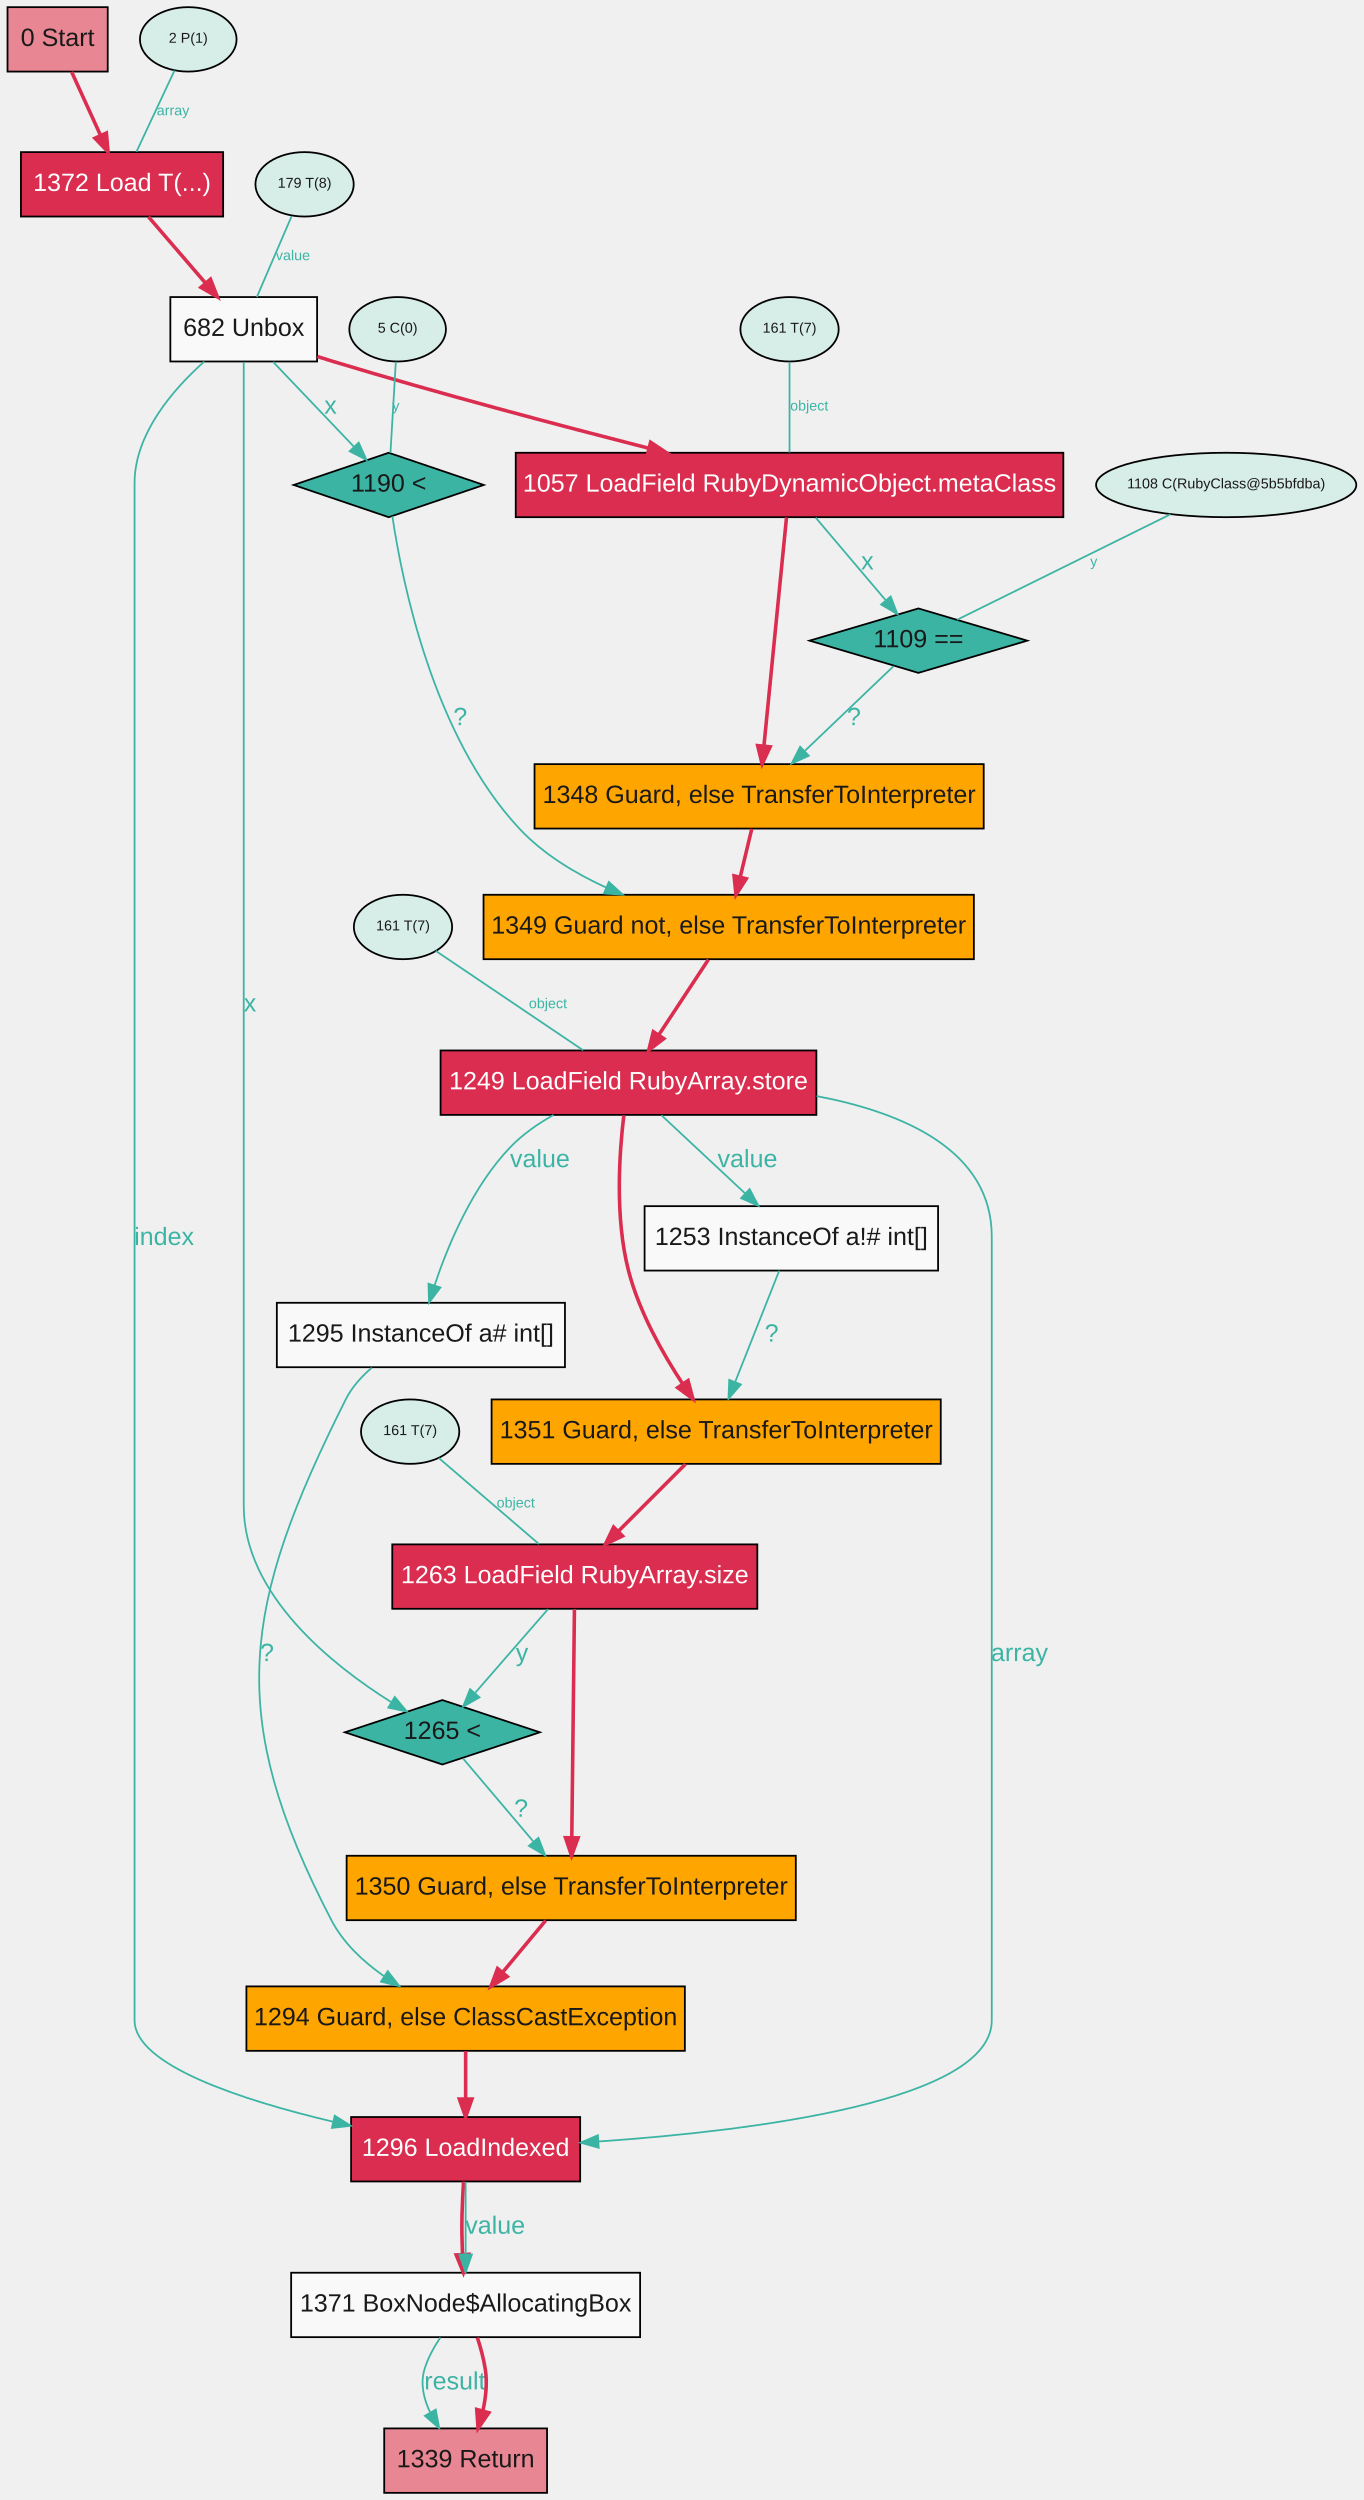
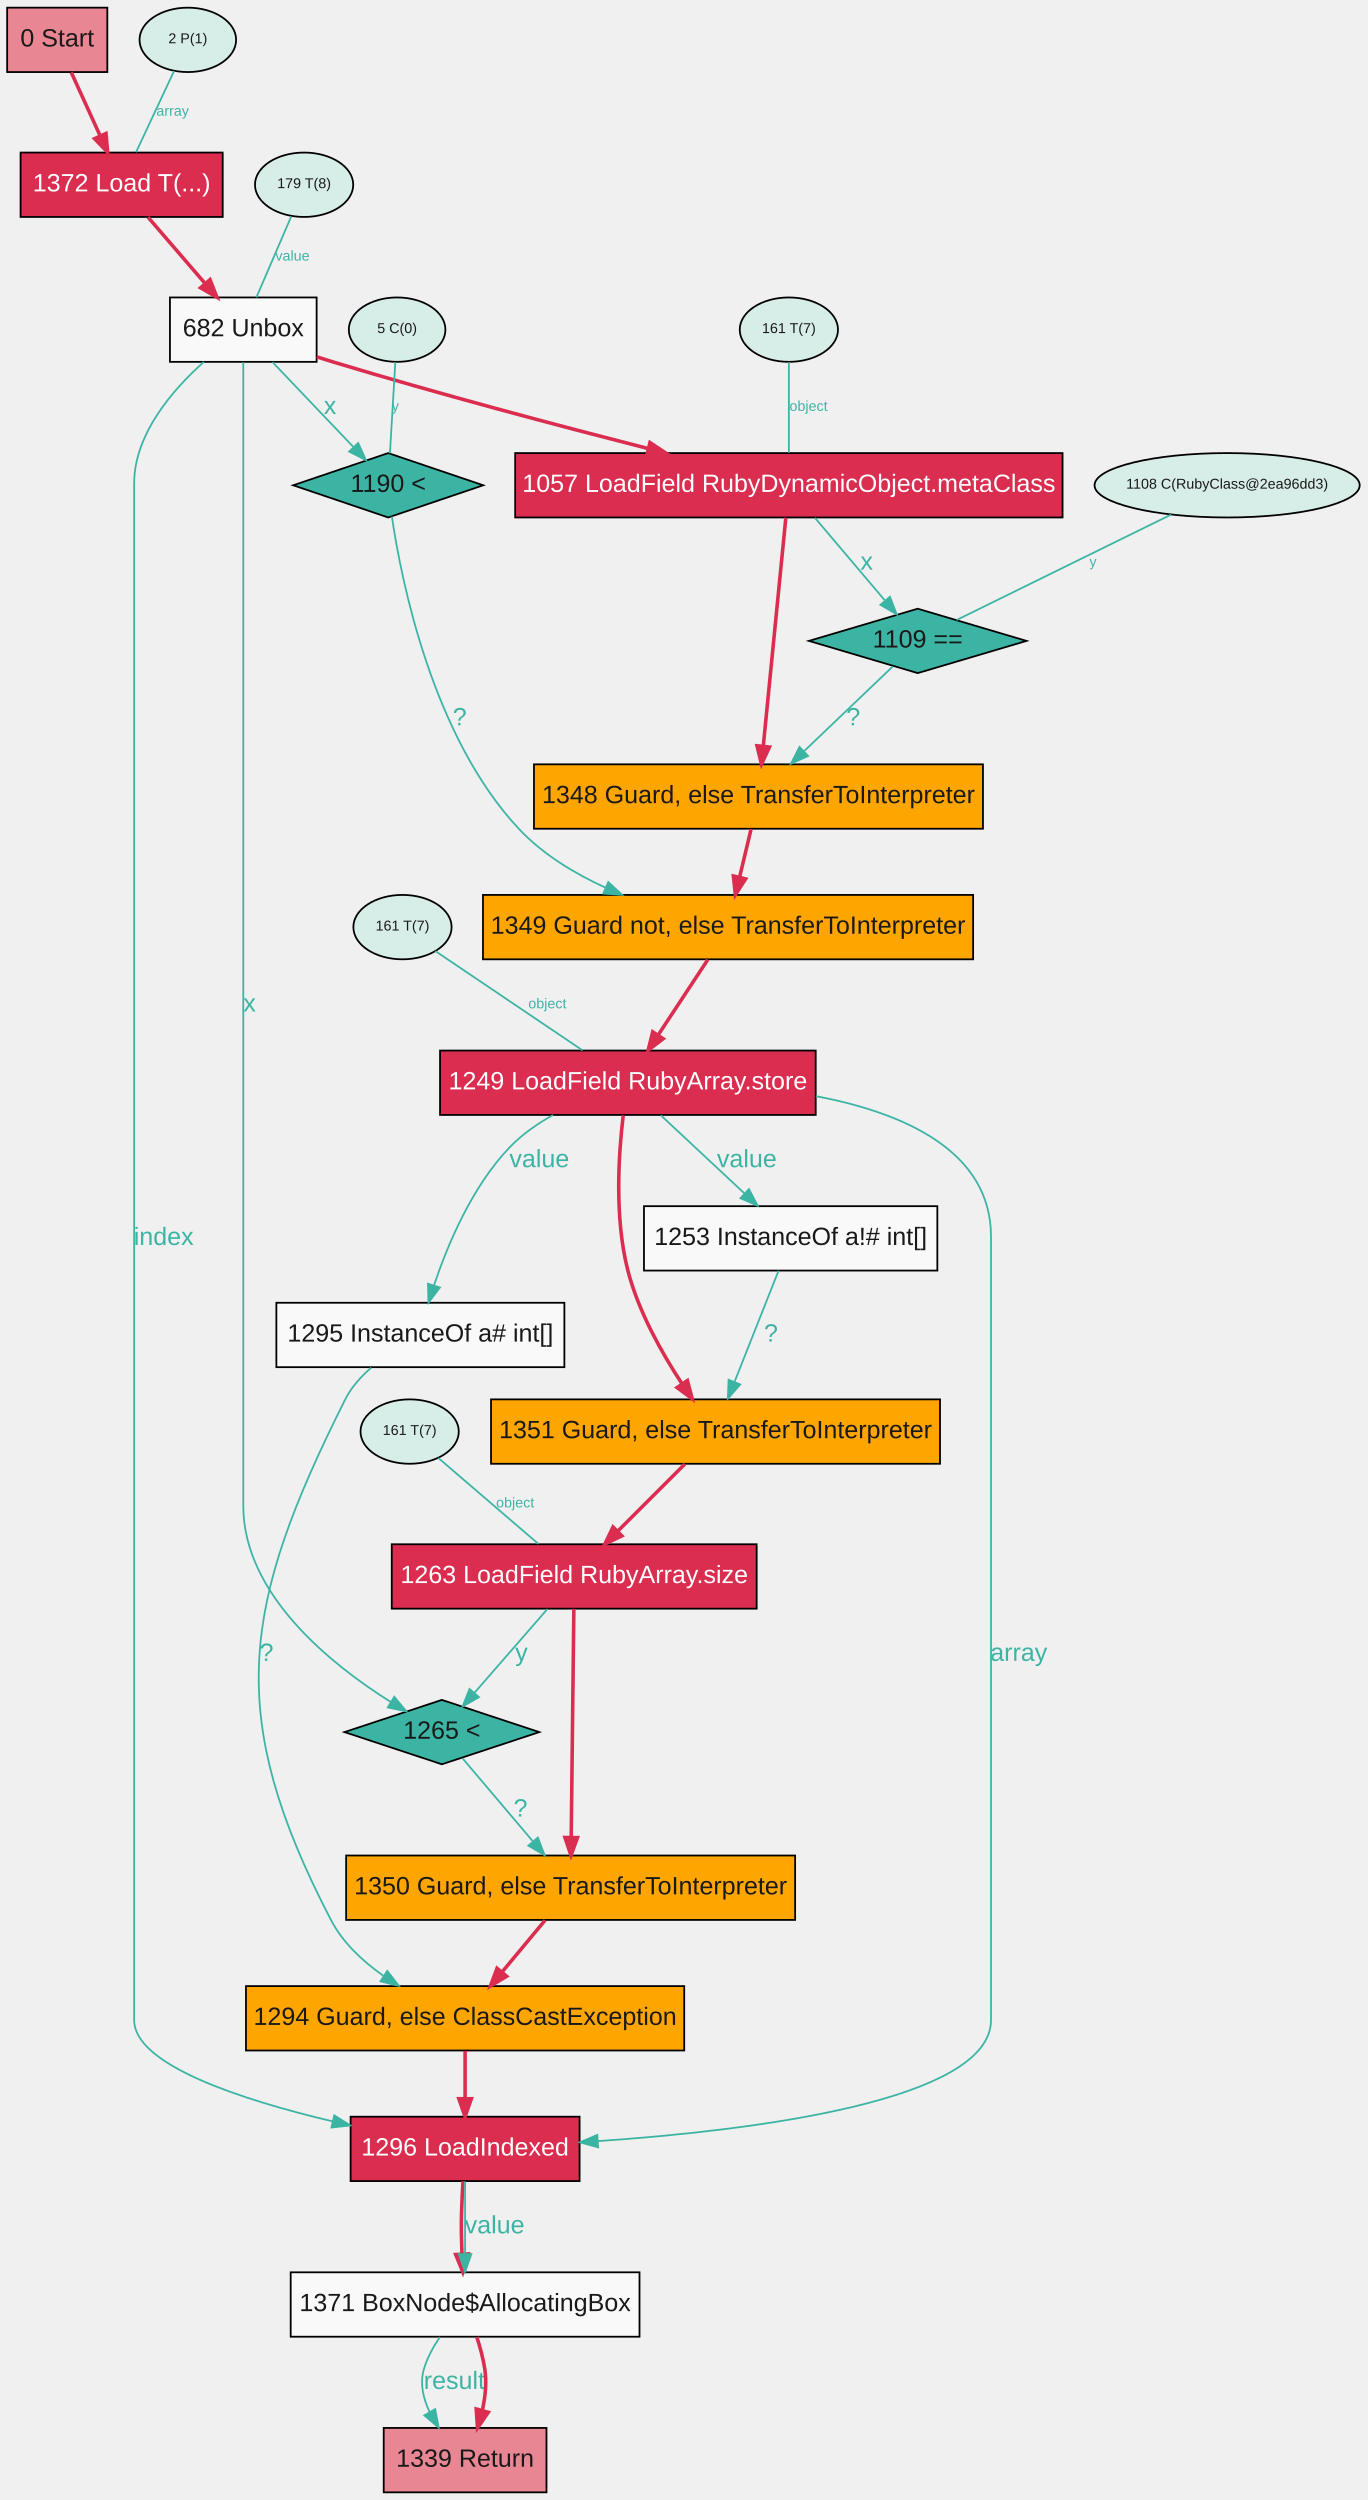
- <svg xmlns="http://www.w3.org/2000/svg" width="762pt" height="1397pt" viewBox="0.00 0.00 761.61 1397.00">
+ <svg xmlns="http://www.w3.org/2000/svg" width="764pt" height="1397pt" viewBox="0.00 0.00 764.31 1397.00">
  <g id="graph0" class="graph" transform="scale(1 1) rotate(0) translate(4 1393)">
    <g id="node1" class="node">
      <polygon fill="#e98693" stroke="black" points="56,-1389 0,-1389 0,-1353 56,-1353 56,-1389" />
      <text text-anchor="middle" x="28" y="-1367.3" font-family="Arial" font-size="14.00" fill="#1a1919">0 Start</text>
    </g>
    <g id="node19" class="node">
      <polygon fill="#da2d4f" stroke="black" points="120.5,-1308 7.5,-1308 7.5,-1272 120.5,-1272 120.5,-1308" />
      <text text-anchor="middle" x="64" y="-1286.3" font-family="Arial" font-size="14.00" fill="#ffffff">1372 Load T(...)</text>
    </g>
    <g id="edge34" class="edge">
      <path fill="none" stroke="#da2d4f" stroke-width="2" d="M35.81,-1352.86C40.53,-1342.51 46.64,-1329.1 51.96,-1317.41" />
      <polygon fill="#da2d4f" stroke="#da2d4f" stroke-width="2" points="55.24,-1318.66 56.2,-1308.11 48.87,-1315.76 55.24,-1318.66" />
    </g>
    <g id="node2" class="node">
      <polygon fill="#f9f9f9" stroke="black" points="173,-1227 91,-1227 91,-1191 173,-1191 173,-1227" />
      <text text-anchor="middle" x="132" y="-1205.3" font-family="Arial" font-size="14.00" fill="#1a1919">682 Unbox</text>
    </g>
    <g id="node3" class="node">
      <polygon fill="#da2d4f" stroke="black" points="590,-1140 284,-1140 284,-1104 590,-1104 590,-1140" />
      <text text-anchor="middle" x="437" y="-1118.3" font-family="Arial" font-size="14.00" fill="#ffffff">1057 LoadField RubyDynamicObject.metaClass</text>
    </g>
    <g id="edge1" class="edge">
      <path fill="none" stroke="#da2d4f" stroke-width="2" d="M173.13,-1193.77C176.12,-1192.81 179.1,-1191.88 182,-1191 240.68,-1173.22 307.7,-1155.45 358.3,-1142.53" />
      <polygon fill="#da2d4f" stroke="#da2d4f" stroke-width="2" points="359.36,-1145.87 368.19,-1140.02 357.64,-1139.09 359.36,-1145.87" />
    </g>
    <g id="node5" class="node">
      <polygon fill="#3cb4a4" stroke="black" points="213,-1140 159.88,-1122 213,-1104 266.12,-1122 213,-1140" />
      <text text-anchor="middle" x="213" y="-1118.3" font-family="Arial" font-size="14.00" fill="#1a1919">1190 &lt;</text>
    </g>
    <g id="edge5" class="edge">
      <path fill="none" stroke="#3cb4a4" d="M148.39,-1190.8C161.42,-1177.13 179.68,-1157.97 193.46,-1143.5" />
      <polygon fill="#3cb4a4" stroke="#3cb4a4" points="196.24,-1145.66 200.6,-1136.01 191.17,-1140.84 196.24,-1145.66" />
      <text text-anchor="middle" x="180.5" y="-1161.8" font-family="arial" font-size="14.00" fill="#3cb4a4">x</text>
    </g>
    <g id="node9" class="node">
      <polygon fill="#3cb4a4" stroke="black" points="243,-443 188.54,-425 243,-407 297.46,-425 243,-443" />
      <text text-anchor="middle" x="243" y="-421.3" font-family="Arial" font-size="14.00" fill="#1a1919">1265 &lt;</text>
    </g>
    <g id="edge10" class="edge">
      <path fill="none" stroke="#3cb4a4" d="M132,-1190.74C132,-1173.57 132,-1146.46 132,-1123 132,-1123 132,-1123 132,-551.5 132,-501.78 181.49,-462.51 214.37,-441.89" />
      <polygon fill="#3cb4a4" stroke="#3cb4a4" points="216.41,-444.75 223.16,-436.58 212.79,-438.76 216.41,-444.75" />
      <text text-anchor="middle" x="135.5" y="-827.8" font-family="arial" font-size="14.00" fill="#3cb4a4">x</text>
    </g>
    <g id="node12" class="node">
      <polygon fill="#da2d4f" stroke="black" points="320,-210 192,-210 192,-174 320,-174 320,-210" />
      <text text-anchor="middle" x="256" y="-188.3" font-family="Arial" font-size="14.00" fill="#ffffff">1296 LoadIndexed</text>
    </g>
    <g id="edge15" class="edge">
      <path fill="none" stroke="#3cb4a4" d="M109.98,-1190.98C92.5,-1175.4 71,-1150.61 71,-1123 71,-1123 71,-1123 71,-264 71,-239.03 130.47,-219.55 181.97,-207.37" />
      <polygon fill="#3cb4a4" stroke="#3cb4a4" points="182.86,-210.75 191.82,-205.1 181.28,-203.93 182.86,-210.75" />
      <text text-anchor="middle" x="87.5" y="-697.3" font-family="arial" font-size="14.00" fill="#3cb4a4">index</text>
    </g>
    <g id="node4" class="node">
      <polygon fill="#3cb4a4" stroke="black" points="509,-1053 448.17,-1035 509,-1017 569.83,-1035 509,-1053" />
      <text text-anchor="middle" x="509" y="-1031.3" font-family="Arial" font-size="14.00" fill="#1a1919">1109 ==</text>
    </g>
    <g id="edge3" class="edge">
      <path fill="none" stroke="#3cb4a4" d="M451.57,-1103.8C462.84,-1090.5 478.51,-1072 490.63,-1057.68" />
      <polygon fill="#3cb4a4" stroke="#3cb4a4" points="493.51,-1059.7 497.3,-1049.81 488.17,-1055.18 493.51,-1059.7" />
      <text text-anchor="middle" x="480.5" y="-1074.8" font-family="arial" font-size="14.00" fill="#3cb4a4">x</text>
    </g>
    <g id="node14" class="node">
      <polygon fill="#ffa500" stroke="black" points="545.5,-966 294.5,-966 294.5,-930 545.5,-930 545.5,-966" />
      <text text-anchor="middle" x="420" y="-944.3" font-family="Arial" font-size="14.00" fill="#1a1919">1348 Guard, else TransferToInterpreter</text>
    </g>
    <g id="edge2" class="edge">
      <path fill="none" stroke="#da2d4f" stroke-width="2" d="M435.31,-1103.88C432.35,-1074 426.24,-1012.11 422.7,-976.27" />
      <polygon fill="#da2d4f" stroke="#da2d4f" stroke-width="2" points="426.15,-975.66 421.69,-966.05 419.19,-976.35 426.15,-975.66" />
    </g>
    <g id="edge18" class="edge">
      <path fill="none" stroke="#3cb4a4" d="M495.09,-1020.72C481.9,-1008.12 461.76,-988.88 445.65,-973.5" />
      <polygon fill="#3cb4a4" stroke="#3cb4a4" points="447.77,-970.68 438.12,-966.3 442.93,-975.74 447.77,-970.68" />
      <text text-anchor="middle" x="473" y="-987.8" font-family="arial" font-size="14.00" fill="#3cb4a4">?</text>
    </g>
    <g id="node15" class="node">
      <polygon fill="#ffa500" stroke="black" points="540,-893 266,-893 266,-857 540,-857 540,-893" />
      <text text-anchor="middle" x="403" y="-871.3" font-family="Arial" font-size="14.00" fill="#1a1919">1349 Guard not, else TransferToInterpreter</text>
    </g>
    <g id="edge20" class="edge">
      <path fill="none" stroke="#3cb4a4" d="M215.07,-1104.48C220.41,-1068.39 237.76,-981.61 286,-930 299.27,-915.8 317,-905.03 334.65,-896.98" />
      <polygon fill="#3cb4a4" stroke="#3cb4a4" points="336.04,-900.19 343.84,-893.02 333.27,-893.76 336.04,-900.19" />
      <text text-anchor="middle" x="253" y="-987.8" font-family="arial" font-size="14.00" fill="#3cb4a4">?</text>
    </g>
    <g id="node6" class="node">
      <polygon fill="#da2d4f" stroke="black" points="452,-806 242,-806 242,-770 452,-770 452,-806" />
      <text text-anchor="middle" x="347" y="-784.3" font-family="Arial" font-size="14.00" fill="#ffffff">1249 LoadField RubyArray.store</text>
    </g>
    <g id="node7" class="node">
      <polygon fill="#f9f9f9" stroke="black" points="520,-719 356,-719 356,-683 520,-683 520,-719" />
      <text text-anchor="middle" x="438" y="-697.3" font-family="Arial" font-size="14.00" fill="#1a1919">1253 InstanceOf a!# int[]</text>
    </g>
    <g id="edge8" class="edge">
      <path fill="none" stroke="#3cb4a4" d="M365.42,-769.8C378.86,-757.24 397.26,-740.05 412.18,-726.12" />
      <polygon fill="#3cb4a4" stroke="#3cb4a4" points="414.69,-728.56 419.61,-719.18 409.92,-723.44 414.69,-728.56" />
      <text text-anchor="middle" x="413.5" y="-740.8" font-family="arial" font-size="14.00" fill="#3cb4a4">value</text>
    </g>
    <g id="node11" class="node">
      <polygon fill="#f9f9f9" stroke="black" points="311.5,-665 150.5,-665 150.5,-629 311.5,-629 311.5,-665" />
      <text text-anchor="middle" x="231" y="-643.3" font-family="Arial" font-size="14.00" fill="#1a1919">1295 InstanceOf a# int[]</text>
    </g>
    <g id="edge14" class="edge">
      <path fill="none" stroke="#3cb4a4" d="M305.13,-769.96C296.42,-765.08 287.83,-759.11 281,-752 259.93,-730.08 246.27,-697.6 238.64,-674.79" />
      <polygon fill="#3cb4a4" stroke="#3cb4a4" points="241.91,-673.53 235.55,-665.06 235.24,-675.65 241.91,-673.53" />
      <text text-anchor="middle" x="297.5" y="-740.8" font-family="arial" font-size="14.00" fill="#3cb4a4">value</text>
    </g>
    <g id="edge28" class="edge">
      <path fill="none" stroke="#3cb4a4" d="M452.07,-780.52C501.6,-771.14 550,-749.76 550,-702 550,-702 550,-702 550,-264 550,-218.86 417.37,-202.33 330.28,-196.34" />
      <polygon fill="#3cb4a4" stroke="#3cb4a4" points="330.36,-192.83 320.16,-195.67 329.91,-199.82 330.36,-192.83" />
      <text text-anchor="middle" x="565.5" y="-464.8" font-family="arial" font-size="14.00" fill="#3cb4a4">array</text>
    </g>
    <g id="node17" class="node">
      <polygon fill="#ffa500" stroke="black" points="521.5,-611 270.5,-611 270.5,-575 521.5,-575 521.5,-611" />
      <text text-anchor="middle" x="396" y="-589.3" font-family="Arial" font-size="14.00" fill="#1a1919">1351 Guard, else TransferToInterpreter</text>
    </g>
    <g id="edge7" class="edge">
      <path fill="none" stroke="#da2d4f" stroke-width="2" d="M344.41,-769.74C341.87,-748.84 339.36,-712.73 347,-683 352.91,-660.02 366.14,-636.61 377.37,-619.57" />
      <polygon fill="#da2d4f" stroke="#da2d4f" stroke-width="2" points="380.28,-621.51 383.01,-611.28 374.49,-617.58 380.28,-621.51" />
    </g>
    <g id="edge24" class="edge">
      <path fill="none" stroke="#3cb4a4" d="M431.25,-682.97C424.62,-666.22 414.39,-640.41 406.66,-620.89" />
      <polygon fill="#3cb4a4" stroke="#3cb4a4" points="409.81,-619.35 402.87,-611.34 403.3,-621.93 409.81,-619.35" />
      <text text-anchor="middle" x="427" y="-643.3" font-family="arial" font-size="14.00" fill="#3cb4a4">?</text>
    </g>
    <g id="node8" class="node">
      <polygon fill="#da2d4f" stroke="black" points="419,-530 215,-530 215,-494 419,-494 419,-530" />
      <text text-anchor="middle" x="317" y="-508.3" font-family="Arial" font-size="14.00" fill="#ffffff">1263 LoadField RubyArray.size</text>
    </g>
    <g id="edge11" class="edge">
      <path fill="none" stroke="#3cb4a4" d="M302.02,-493.8C290.3,-480.34 273.95,-461.55 261.42,-447.16" />
      <polygon fill="#3cb4a4" stroke="#3cb4a4" points="263.76,-444.52 254.56,-439.28 258.48,-449.12 263.76,-444.52" />
      <text text-anchor="middle" x="287.5" y="-464.8" font-family="arial" font-size="14.00" fill="#3cb4a4">y</text>
    </g>
    <g id="node16" class="node">
      <polygon fill="#ffa500" stroke="black" points="440.5,-356 189.5,-356 189.5,-320 440.5,-320 440.5,-356" />
      <text text-anchor="middle" x="315" y="-334.3" font-family="Arial" font-size="14.00" fill="#1a1919">1350 Guard, else TransferToInterpreter</text>
    </g>
    <g id="edge9" class="edge">
      <path fill="none" stroke="#da2d4f" stroke-width="2" d="M316.8,-493.88C316.45,-464 315.73,-402.11 315.32,-366.27" />
      <polygon fill="#da2d4f" stroke="#da2d4f" stroke-width="2" points="318.81,-366.01 315.2,-356.05 311.81,-366.09 318.81,-366.01" />
    </g>
    <g id="edge22" class="edge">
      <path fill="none" stroke="#3cb4a4" d="M254.57,-410.34C265.1,-397.91 280.91,-379.24 293.72,-364.12" />
      <polygon fill="#3cb4a4" stroke="#3cb4a4" points="296.68,-366.04 300.48,-356.15 291.34,-361.51 296.68,-366.04" />
      <text text-anchor="middle" x="287" y="-377.8" font-family="arial" font-size="14.00" fill="#3cb4a4">?</text>
    </g>
    <g id="node10" class="node">
      <polygon fill="#ffa500" stroke="black" points="378.5,-283 133.5,-283 133.5,-247 378.5,-247 378.5,-283" />
      <text text-anchor="middle" x="256" y="-261.3" font-family="Arial" font-size="14.00" fill="#1a1919">1294 Guard, else ClassCastException</text>
    </g>
    <g id="edge13" class="edge">
      <path fill="none" stroke="#da2d4f" stroke-width="2" d="M256,-246.81C256,-238.79 256,-229.05 256,-220.07" />
      <polygon fill="#da2d4f" stroke="#da2d4f" stroke-width="2" points="259.5,-220.03 256,-210.03 252.5,-220.03 259.5,-220.03" />
    </g>
    <g id="edge12" class="edge">
      <path fill="none" stroke="#3cb4a4" d="M203.57,-628.74C197.78,-623.75 192.4,-617.79 189,-611 131.01,-495.34 121.35,-434.81 181,-320 187.61,-307.28 198.73,-296.87 210.42,-288.69" />
      <polygon fill="#3cb4a4" stroke="#3cb4a4" points="212.5,-291.52 218.98,-283.14 208.68,-285.65 212.5,-291.52" />
      <text text-anchor="middle" x="145" y="-464.8" font-family="arial" font-size="14.00" fill="#3cb4a4">?</text>
    </g>
    <g id="node18" class="node">
      <polygon fill="#f9f9f9" stroke="black" points="353.5,-123 158.5,-123 158.5,-87 353.5,-87 353.5,-123" />
      <text text-anchor="middle" x="256" y="-101.3" font-family="Arial" font-size="14.00" fill="#1a1919">1371 BoxNode$AllocatingBox</text>
    </g>
    <g id="edge16" class="edge">
      <path fill="none" stroke="#da2d4f" stroke-width="2" d="M254.83,-173.92C254.49,-168.22 254.17,-161.84 254,-156 253.79,-148.65 253.94,-140.69 254.23,-133.33" />
      <polygon fill="#da2d4f" stroke="#da2d4f" stroke-width="2" points="257.74,-133.28 254.73,-123.12 250.74,-132.94 257.74,-133.28" />
    </g>
    <g id="edge26" class="edge">
      <path fill="none" stroke="#3cb4a4" d="M256,-173.8C256,-162.16 256,-146.55 256,-133.24" />
      <polygon fill="#3cb4a4" stroke="#3cb4a4" points="259.5,-133.18 256,-123.18 252.5,-133.18 259.5,-133.18" />
      <text text-anchor="middle" x="272.5" y="-144.8" font-family="arial" font-size="14.00" fill="#3cb4a4">value</text>
    </g>
    <g id="node13" class="node">
      <polygon fill="#e98693" stroke="black" points="301.5,-36 210.5,-36 210.5,0 301.5,0 301.5,-36" />
      <text text-anchor="middle" x="256" y="-14.3" font-family="Arial" font-size="14.00" fill="#1a1919">1339 Return</text>
    </g>
    <g id="edge19" class="edge">
      <path fill="none" stroke="#da2d4f" stroke-width="2" d="M415.88,-929.81C413.94,-921.7 411.58,-911.84 409.41,-902.78" />
      <polygon fill="#da2d4f" stroke="#da2d4f" stroke-width="2" points="412.81,-901.94 407.08,-893.03 406,-903.57 412.81,-901.94" />
    </g>
    <g id="edge21" class="edge">
      <path fill="none" stroke="#da2d4f" stroke-width="2" d="M391.67,-856.8C383.7,-844.7 372.89,-828.3 363.91,-814.67" />
      <polygon fill="#da2d4f" stroke="#da2d4f" stroke-width="2" points="366.74,-812.6 358.32,-806.18 360.89,-816.45 366.74,-812.6" />
    </g>
    <g id="edge23" class="edge">
      <path fill="none" stroke="#da2d4f" stroke-width="2" d="M300.72,-319.81C293.47,-311.09 284.54,-300.34 276.56,-290.75" />
      <polygon fill="#da2d4f" stroke="#da2d4f" stroke-width="2" points="279.23,-288.48 270.15,-283.03 273.85,-292.96 279.23,-288.48" />
    </g>
    <g id="edge25" class="edge">
      <path fill="none" stroke="#da2d4f" stroke-width="2" d="M378.86,-574.86C367.88,-563.88 353.48,-549.48 341.33,-537.33" />
      <polygon fill="#da2d4f" stroke="#da2d4f" stroke-width="2" points="343.65,-534.7 334.11,-530.11 338.7,-539.65 343.65,-534.7" />
    </g>
    <g id="edge17" class="edge">
      <path fill="none" stroke="#3cb4a4" d="M241.9,-86.84C238.28,-81.46 234.88,-75.27 233,-69 230.59,-60.93 232.56,-52.49 236.19,-44.89" />
      <polygon fill="#3cb4a4" stroke="#3cb4a4" points="239.29,-46.53 241.25,-36.12 233.22,-43.03 239.29,-46.53" />
      <text text-anchor="middle" x="250" y="-57.8" font-family="arial" font-size="14.00" fill="#3cb4a4">result</text>
    </g>
    <g id="edge27" class="edge">
      <path fill="none" stroke="#da2d4f" stroke-width="2" d="M262.55,-86.8C264.37,-81.21 266.09,-74.92 267,-69 268.17,-61.39 267.29,-53.2 265.61,-45.71" />
      <polygon fill="#da2d4f" stroke="#da2d4f" stroke-width="2" points="268.97,-44.74 262.94,-36.02 262.22,-46.59 268.97,-44.74" />
    </g>
    <g id="edge35" class="edge">
      <path fill="none" stroke="#da2d4f" stroke-width="2" d="M78.75,-1271.86C88.02,-1261.09 100.13,-1247.02 110.46,-1235.02" />
      <polygon fill="#da2d4f" stroke="#da2d4f" stroke-width="2" points="113.4,-1236.97 117.27,-1227.11 108.1,-1232.4 113.4,-1236.97" />
    </g>
    <g id="node20" class="node">
-       <ellipse fill="#d7ede7" stroke="black" cx="681" cy="-1122" rx="72.71" ry="18" />
-       <text text-anchor="middle" x="681" y="-1120.1" font-family="Arial" font-size="8.00" fill="#1a1919">1108 C(RubyClass@5b5bfdba)</text>
+       <ellipse fill="#d7ede7" stroke="black" cx="682" cy="-1122" rx="74.11" ry="18" />
+       <text text-anchor="middle" x="682" y="-1120.1" font-family="Arial" font-size="8.00" fill="#1a1919">1108 C(RubyClass@2ea96dd3)</text>
    </g>
    <g id="edge4" class="edge">
-       <path fill="none" stroke="#3cb4a4" d="M649.85,-1105.61C615.39,-1088.58 560.75,-1061.58 530.66,-1046.7" />
+       <path fill="none" stroke="#3cb4a4" d="M650.67,-1105.61C616.01,-1088.58 561.06,-1061.58 530.79,-1046.7" />
      <text text-anchor="middle" x="607" y="-1076.6" font-family="arial" font-size="8.00" fill="#3cb4a4">y</text>
    </g>
    <g id="node21" class="node">
      <ellipse fill="#d7ede7" stroke="black" cx="218" cy="-1209" rx="27" ry="18" />
      <text text-anchor="middle" x="218" y="-1207.1" font-family="Arial" font-size="8.00" fill="#1a1919">5 C(0)</text>
    </g>
    <g id="edge6" class="edge">
      <path fill="none" stroke="#3cb4a4" d="M216.99,-1190.8C216.11,-1175.95 214.86,-1154.64 213.99,-1139.89" />
      <text text-anchor="middle" x="217" y="-1163.6" font-family="arial" font-size="8.00" fill="#3cb4a4">y</text>
    </g>
    <g id="node22" class="node">
      <ellipse fill="#d7ede7" stroke="black" cx="437" cy="-1209" rx="27.46" ry="18" />
      <text text-anchor="middle" x="437" y="-1207.1" font-family="Arial" font-size="8.00" fill="#1a1919">161 T(7)</text>
    </g>
    <g id="edge29" class="edge">
      <path fill="none" stroke="#3cb4a4" d="M437,-1190.8C437,-1176.05 437,-1154.92 437,-1140.18" />
      <text text-anchor="middle" x="448" y="-1163.6" font-family="arial" font-size="8.00" fill="#3cb4a4">object</text>
    </g>
    <g id="node23" class="node">
      <ellipse fill="#d7ede7" stroke="black" cx="221" cy="-875" rx="27.46" ry="18" />
      <text text-anchor="middle" x="221" y="-873.1" font-family="Arial" font-size="8.00" fill="#1a1919">161 T(7)</text>
    </g>
    <g id="edge30" class="edge">
      <path fill="none" stroke="#3cb4a4" d="M239.32,-861.64C261.03,-847 297.31,-822.52 321.69,-806.08" />
      <text text-anchor="middle" x="302" y="-829.6" font-family="arial" font-size="8.00" fill="#3cb4a4">object</text>
    </g>
    <g id="node24" class="node">
      <ellipse fill="#d7ede7" stroke="black" cx="225" cy="-593" rx="27.46" ry="18" />
      <text text-anchor="middle" x="225" y="-591.1" font-family="Arial" font-size="8.00" fill="#1a1919">161 T(7)</text>
    </g>
    <g id="edge31" class="edge">
      <path fill="none" stroke="#3cb4a4" d="M241.03,-578.24C256.57,-564.89 280.21,-544.59 296.99,-530.18" />
      <text text-anchor="middle" x="284" y="-550.6" font-family="arial" font-size="8.00" fill="#3cb4a4">object</text>
    </g>
    <g id="node25" class="node">
      <ellipse fill="#d7ede7" stroke="black" cx="166" cy="-1290" rx="27.46" ry="18" />
      <text text-anchor="middle" x="166" y="-1288.1" font-family="Arial" font-size="8.00" fill="#1a1919">179 T(8)</text>
    </g>
    <g id="edge32" class="edge">
      <path fill="none" stroke="#3cb4a4" d="M158.79,-1272.25C153.06,-1258.93 145.08,-1240.38 139.32,-1227" />
      <text text-anchor="middle" x="159.5" y="-1247.6" font-family="arial" font-size="8.00" fill="#3cb4a4">value</text>
    </g>
    <g id="node26" class="node">
      <ellipse fill="#d7ede7" stroke="black" cx="101" cy="-1371" rx="27" ry="18" />
      <text text-anchor="middle" x="101" y="-1369.1" font-family="Arial" font-size="8.00" fill="#1a1919">2 P(1)</text>
    </g>
    <g id="edge33" class="edge">
      <path fill="none" stroke="#3cb4a4" d="M93.33,-1353.63C87.11,-1340.34 78.36,-1321.67 72.04,-1308.17" />
      <text text-anchor="middle" x="92.5" y="-1328.6" font-family="arial" font-size="8.00" fill="#3cb4a4">array</text>
    </g>
  </g>
</svg>
